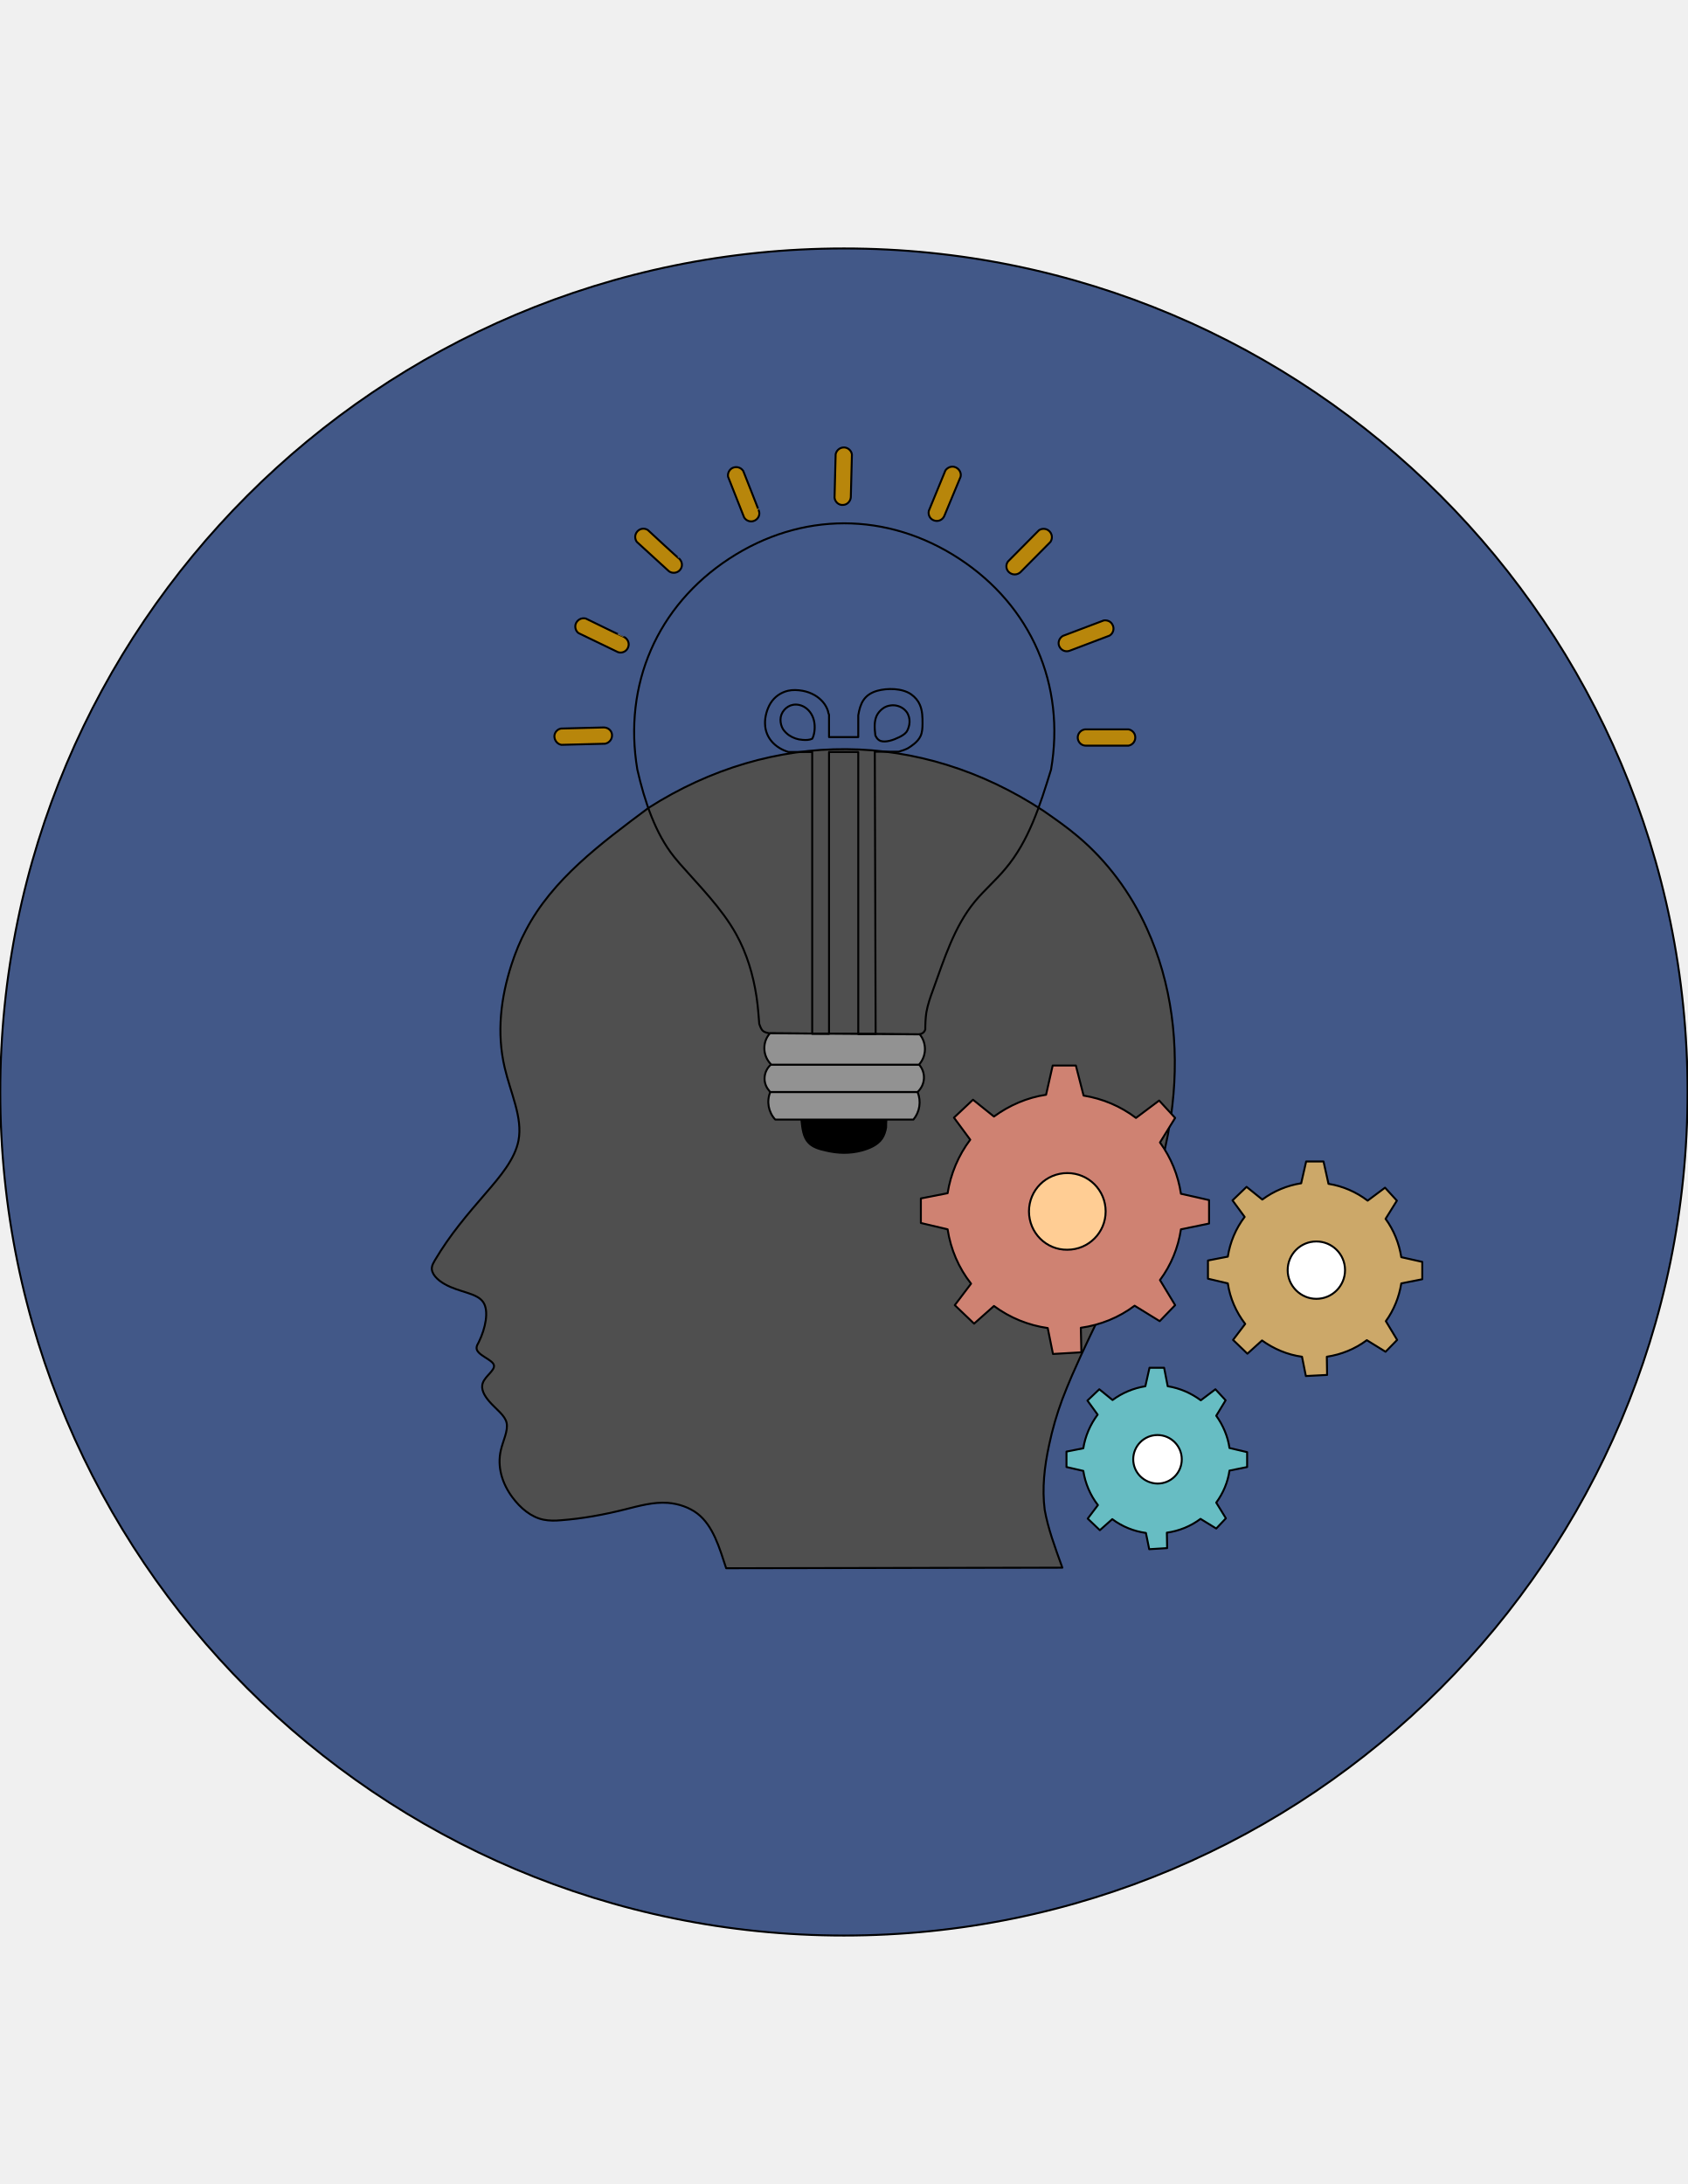
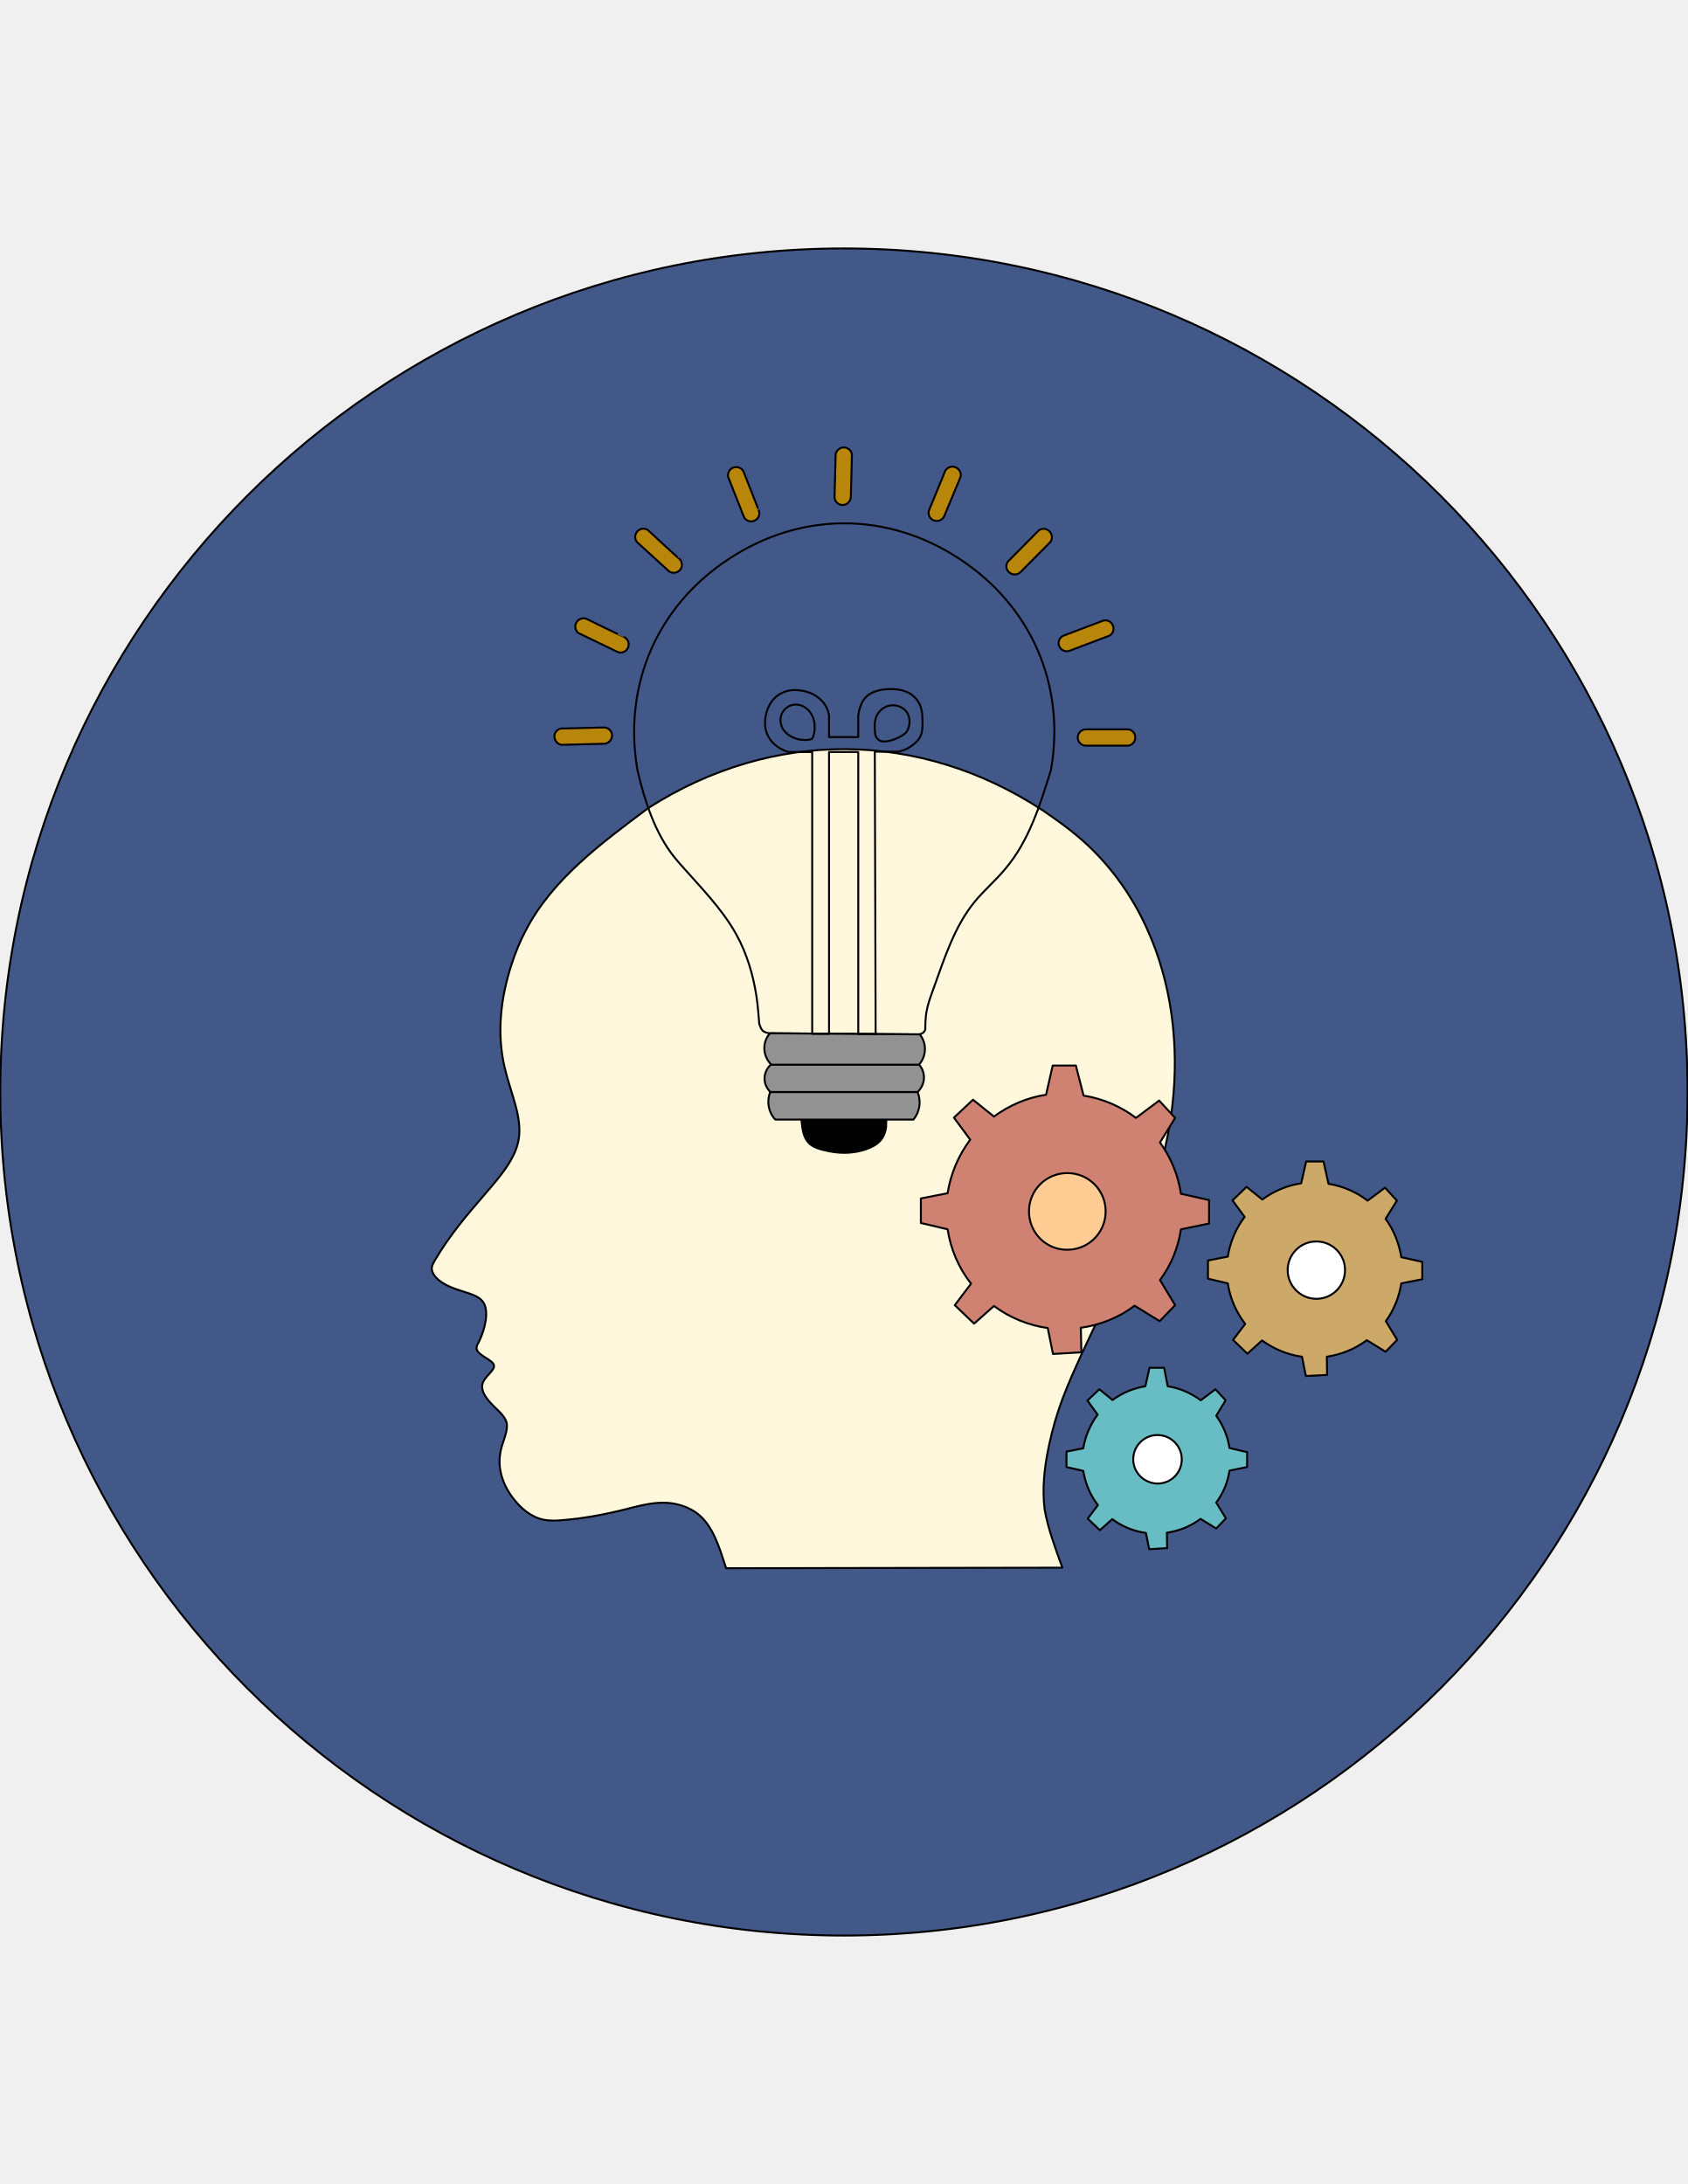
<svg xmlns="http://www.w3.org/2000/svg" version="1.1" x="0px" y="0px" viewBox="0 0 612 792" style="enable-background:new 0 0 612 792;" xml:space="preserve">
  <style type="text/css">
	.st0{fill:none;stroke:#000000;stroke-width:0.709;stroke-linecap:round;stroke-linejoin:round;stroke-miterlimit:10;}
	.st1{fill:none;stroke:#000000;stroke-width:0.709;stroke-linecap:round;stroke-linejoin:round;stroke-miterlimit:10;}
	.fundo{fill: #425888;}
- 	.cabeca{fill: #4F4F4F;}
+ 	.cabeca{fill: #FFF8DC;}
	.luz{fill: #B8860B;}
	.engrenagem{fill: #cf8272;}
	.engrenagem2{fill: #cca869;}
	.engrenagem3{fill: #67bdc3;}
	.socket-conec{fill: black;}
	.socket{fill: #929292;}
	.eng-circulo{fill: white;}
	.eng-circulo-cabeca{fill: #ffcd94;}
</style>
  <g id="Circulo">
    <g id="CIRCLE_3_">
      <path class="st1 fundo" d="M0.1,396C0.1,227.1,137.1,90.1,306,90.1S611.9,227.1,611.9,396S474.9,701.9,306,701.9S0.1,564.9,0.1,396    L0.1,396z" />
    </g>
  </g>
  <g id="Cabeça">
    <g id="SPLINE_4_">
      <path class="st1 cabeca" d="M385.2,568.5c-42.5,0.1-82.2,0.1-121.9,0.2c0-0.1-0.1-0.2-0.1-0.3c-2.3-7-4.6-15.1-10.3-19.5    c-3-2.3-6.9-3.6-10.7-3.9c-5.3-0.4-10.5,1.1-15.7,2.4c-7.6,1.9-15.2,3.3-23.1,3.9c-2.1,0.2-4.3,0.2-6.3-0.2    c-4.5-0.9-8.4-4.2-11.3-8.1c-3.7-5-5.6-11-4.2-17.1c0.8-3.5,2.7-7,2.1-9.9c-0.6-2.8-3.8-4.9-6.3-7.8c-1.8-2.1-3.2-4.5-2.3-6.8    c0.9-2.4,4.4-4.5,4-6.3c-0.4-2.1-6.4-3.7-6.3-6.3c0-0.7,0.4-1.4,0.8-2.1c2.4-4.9,3.8-11.3,1.6-14.5c-2.3-3.4-8.6-3.5-13.9-6.5    c-2.7-1.5-5-3.8-4.7-6.1c0.1-0.9,0.6-1.7,1.1-2.6c5.5-9.3,11.7-16.5,18.6-24.5c5-5.8,10.4-12.1,11.7-18.9c1.6-8.3-2.9-17.3-5-26.4    c-3-12.7-1.4-25.5,2.5-37.5c1.4-4.3,3.1-8.5,5.2-12.4c9.6-18.4,27-31.3,44.4-44.3c45.1-28.8,98.5-28.4,143.2,1    c4.3,3,8.5,5.9,12.5,9.3c10.6,8.9,19.2,20.5,25,33.3c9.1,19.9,11.8,42.5,9.3,64.2c-1.6,14-5.3,27.6-10.3,40.7    c-7.5,19.6-17.7,38-26.1,57.3c-1.2,2.8-2.4,5.7-3.5,8.6c-2,5.4-3.6,10.9-4.8,16.6c-1.7,7.8-2.6,15.8-1.6,23.5    C380,554.3,382.5,561,385.2,568.5z" />
    </g>
  </g>
  <g id="Luz_9">
    <g id="LWPOLYLINE">
      <path class="st0 luz" d="M409.2,270.4c1.6-0.3,2.7-1.8,2.4-3.5c-0.2-1.2-1.2-2.2-2.4-2.4c0,0-15.8,0-15.8,0c-1.6,0.2-2.8,1.7-2.6,3.3    c0.2,1.5,1.4,2.6,2.9,2.6H409.2z">
        <set id="show" attributeName="visibility" attributeType="CSS" to="visible" begin="0s; hide.end" dur="1s" fill="freeze" />
        <set id="hide" attributeName="visibility" attributeType="CSS" to="hidden" begin="show.end" dur="1s" fill="freeze" />
      </path>
    </g>
  </g>
  <g id="Luz_8">
    <g id="LWPOLYLINE_1_">
      <path class="st0 luz" d="M402.3,230.5c1.4-0.8,1.9-2.7,1-4.1c-0.6-1.1-1.9-1.6-3.1-1.4l-14.8,5.6c-1.4,0.8-2,2.6-1.2,4    c0.7,1.3,2.2,1.9,3.6,1.4C387.8,236,402.3,230.5,402.3,230.5z">
        <set id="show" attributeName="visibility" attributeType="CSS" to="visible" begin="0s; hide.end" dur="1s" fill="freeze" />
        <set id="hide" attributeName="visibility" attributeType="CSS" to="hidden" begin="show.end" dur="1s" fill="freeze" />
      </path>
    </g>
  </g>
  <g id="Luz_7">
    <g id="LWPOLYLINE_2_">
      <path class="st0 luz" d="M380.9,196.5c0.9-1.4,0.6-3.2-0.8-4.2c-1-0.7-2.4-0.7-3.4,0l-11.2,11.3c-1,1.3-0.7,3.2,0.6,4.1    c1.2,0.9,2.8,0.8,3.9-0.2L380.9,196.5z">
        <set id="show" attributeName="visibility" attributeType="CSS" to="visible" begin="0s; hide.end" dur="1s" fill="freeze" />
        <set id="hide" attributeName="visibility" attributeType="CSS" to="hidden" begin="show.end" dur="1s" fill="freeze" />
      </path>
    </g>
  </g>
  <g id="Luz_6">
    <g id="LWPOLYLINE_3_">
      <path class="st0 luz" d="M348.3,172.9c0.4-1.6-0.7-3.2-2.3-3.6c-1.2-0.3-2.5,0.3-3.2,1.3c0,0-6,14.6-6,14.6c-0.4,1.6,0.5,3.2,2.1,3.6    c1.4,0.4,2.9-0.3,3.5-1.7L348.3,172.9z">
        <set id="show" attributeName="visibility" attributeType="CSS" to="visible" begin="0s; hide.end" dur="1s" fill="freeze" />
        <set id="hide" attributeName="visibility" attributeType="CSS" to="hidden" begin="show.end" dur="1s" fill="freeze" />
      </path>
    </g>
  </g>
  <g id="Luz_5">
    <g id="LWPOLYLINE_4_">
      <path class="st0 luz" d="M308.9,164.8c-0.2-1.6-1.8-2.8-3.4-2.5c-1.2,0.2-2.2,1.1-2.5,2.4c0,0-0.4,15.8-0.4,15.8    c0.2,1.6,1.6,2.8,3.2,2.6c1.5-0.1,2.6-1.4,2.7-2.8C308.5,180.3,308.9,164.8,308.9,164.8z">
        <set id="show" attributeName="visibility" attributeType="CSS" to="visible" begin="0s; hide.end" dur="1s" fill="freeze" />
        <set id="hide" attributeName="visibility" attributeType="CSS" to="hidden" begin="show.end" dur="1s" fill="freeze" />
      </path>
    </g>
  </g>
  <g id="Luz_4">
    <g id="LWPOLYLINE_5_">
      <path class="st0 luz" d="M269.5,170.8c-0.9-1.4-2.7-1.8-4.1-1c-1.1,0.7-1.6,1.9-1.4,3.1l5.8,14.7c0.8,1.4,2.6,1.9,4,1.1    c1.3-0.7,1.9-2.3,1.3-3.6C275.2,185.2,269.5,170.8,269.5,170.8z">
        <set id="show" attributeName="visibility" attributeType="CSS" to="visible" begin="0s; hide.end" dur="1s" fill="freeze" />
        <set id="hide" attributeName="visibility" attributeType="CSS" to="hidden" begin="show.end" dur="1s" fill="freeze" />
      </path>
    </g>
  </g>
  <g id="Luz_3">
    <g id="LWPOLYLINE_6_">
      <path class="st0 luz" d="M234.9,192.2c-1.4-0.9-3.2-0.5-4.1,0.9c-0.7,1.1-0.6,2.4,0.1,3.4c0,0,11.7,10.7,11.7,10.7    c1.3,0.9,3.2,0.6,4.1-0.7c0.9-1.2,0.7-2.8-0.4-3.9C246.2,202.7,234.9,192.2,234.9,192.2z">
        <set id="show" attributeName="visibility" attributeType="CSS" to="visible" begin="0s; hide.end" dur="1s" fill="freeze" />
        <set id="hide" attributeName="visibility" attributeType="CSS" to="hidden" begin="show.end" dur="1s" fill="freeze" />
      </path>
    </g>
  </g>
  <g id="Luz_2">
    <g id="LWPOLYLINE_7_">
      <path class="st0 luz" d="M212.4,224.3c-1.6-0.4-3.2,0.5-3.7,2.1c-0.3,1.2,0.1,2.5,1.1,3.2l14.3,6.9c1.5,0.5,3.2-0.3,3.7-1.9    c0.5-1.4-0.2-2.9-1.5-3.6C226.3,231.1,212.4,224.3,212.4,224.3z">
        <set id="show" attributeName="visibility" attributeType="CSS" to="visible" begin="0s; hide.end" dur="1s" fill="freeze" />
        <set id="hide" attributeName="visibility" attributeType="CSS" to="hidden" begin="show.end" dur="1s" fill="freeze" />
      </path>
    </g>
  </g>
  <g id="luz_1">
    <g id="LWPOLYLINE_8_">
      <path class="st0 luz" d="M203.4,264.2c-1.6,0.3-2.7,1.9-2.3,3.5c0.3,1.2,1.2,2.2,2.5,2.4c0,0,15.8-0.4,15.8-0.4    c1.6-0.3,2.7-1.8,2.5-3.4c-0.2-1.5-1.5-2.5-3-2.5L203.4,264.2z">
        <set id="show" attributeName="visibility" attributeType="CSS" to="visible" begin="0s; hide.end" dur="1s" fill="freeze" />
        <set id="hide" attributeName="visibility" attributeType="CSS" to="hidden" begin="show.end" dur="1s" fill="freeze" />
      </path>
    </g>
  </g>
  <g id="Lampada">
    <g id="SPLINE">
      <path class="st1" d="M335.5,373.3c0-2.1,0.1-4.2,0.4-6.2c0.5-2.8,1.4-5.4,2.4-8.1c4.1-11.3,7.7-23,15.2-32.1    c3.4-4.1,7.6-7.7,11-11.8c8.5-10,12.6-23,16.6-36c5.3-30.8-7.2-59.4-33.3-76.5s-57.3-17.1-83.4,0c-26.1,17.1-38.5,45.7-33.3,76.5    c2.6,11.4,6.5,23.1,13.3,31.6c0.7,0.8,1.3,1.6,2,2.4c7,8,15.3,16.2,20.6,25.8c3.8,6.9,6.1,14.6,7.3,22.5c0.6,3.9,0.8,7.8,1,9.9    c0.9,2.5,1.2,2.9,3.6,3.4c18,0.1,35.9,0.3,53.9,0.4C334.2,375.1,335.2,374.4,335.5,373.3z">
        <set id="show" attributeName="fill" attributeType="CSS" to="#ffd652" begin="0s; hide.end" dur="1s" fill="freeze" />
        <set id="hide" attributeName="fill" attributeType="CSS" to="white" begin="show.end" dur="1s" fill="freeze" />
      </path>
    </g>
    <g id="SPLINE_5_">
      <path class="st1 socket-conec" d="M321.4,406c-10.3,0.1-20.5,0.1-30.8,0.2c0.3,3.1,0.7,6.2,2.5,8.1c1.4,1.6,3.8,2.4,6.2,2.9    c4.5,1.1,8.9,1.2,13.3,0c2.8-0.8,5.6-2,7.2-4.3c0.8-1.2,1.3-2.7,1.5-4.1C321.3,407.8,321.3,406.8,321.4,406" />
    </g>
    <g id="LWPOLYLINE_24_">
      <path class="st1 socket" d="M332.7,396h-53.4c-1.4,3.4-0.7,7.3,1.8,10h50.1C333.5,403.2,334.1,399.4,332.7,396z" />
    </g>
    <g id="LWPOLYLINE_25_">
      <path class="st1 socket" d="M279.3,396c-0.2-0.2-0.4-0.4-0.5-0.6c-2.4-2.8-2-7,0.8-9.4h53.6c2.6,2.9,2.4,7.3-0.5,10    C332.7,396,279.3,396,279.3,396z" />
    </g>
    <g id="LWPOLYLINE_26_">
      <path class="st1 socket" d="M279.6,386c-3.1-3.1-3.3-8.1-0.4-11.3c0,0,53.9,0.4,53.9,0.4l0.4,0c2.6,3.2,2.5,7.9-0.3,11H279.6z" />
    </g>
  </g>
  <g id="Resistencia">
    <g id="SPLINE_1_">
      <path class="st1" d="M317.5,375c-2.1,0-4.2,0-6.3,0c0-34.1,0-68.2,0-102.3c-3.5,0-7.1,0-10.6,0c0,34.1,0,68.1,0,102.2    c-2,0-4.1,0-6.1,0c0-34.1,0-68.1,0-102.2c-2.9,0-5.7,0-8.6,0c-4.9-1.5-8.4-5.2-8.5-10.2c-0.1-2.5,0.7-5.4,2-7.5    c1.5-2.4,3.8-3.9,6.3-4.5c1.7-0.4,3.6-0.3,5.3,0c1.6,0.3,3,0.8,4.4,1.6c2.2,1.3,4,3.2,4.8,5.7c0.1,0.5,0.2,1,0.4,1.4    c0,2.7,0,5.4,0,8.1c3.5,0,7.1,0,10.6,0c0-2.6,0-5.3,0-7.9c0.7-4.2,2-7.5,6.9-8.9c3.6-1,9-1,12.3,1.3c1.4,1,2.5,2.3,3.1,3.7    c1,2.3,1,4.6,1,6.9c0,1.6-0.1,3.2-0.7,4.5c-0.5,1.1-1.4,2.1-2.4,2.9c-0.7,0.6-1.5,1.1-2.3,1.6c-1,0.5-2.2,0.9-3.3,1.2    c-2.9,0-5.8,0-8.6,0C317.3,306.8,317.4,340.9,317.5,375z">
        <set id="show" attributeName="fill" attributeType="CSS" to="#f78e12" begin="0s; hide.end" dur="1s" fill="freeze" />
        <set id="hide" attributeName="fill" attributeType="CSS" to="#929292" begin="show.end" dur="1s" fill="freeze" />
      </path>
    </g>
    <g id="SPLINE_2_">
      <path class="st1" d="M294.5,267.9c0.7-1.2,1.1-3.5,0.8-5.7c-0.3-2.3-1.5-4.4-3.3-5.6c-1.3-0.9-3-1.3-4.5-1    c-1.2,0.2-2.3,0.9-3.1,1.8c-0.9,1-1.4,2.3-1.4,3.6c0,1.2,0.3,2.4,0.9,3.4c0.6,0.9,1.4,1.7,2.3,2.3c1.4,0.9,3,1.5,4.8,1.6    C292.2,268.4,293.4,268.4,294.5,267.9z" />
    </g>
    <g id="SPLINE_3_">
      <path class="st1" d="M317.4,266.7c-0.3-2.5-0.5-5.1,0.5-7.2c0.5-1,1.2-1.8,2.1-2.5c0.9-0.7,2-1.1,3.1-1.2c1.6-0.2,3.4,0.3,4.7,1.4    c0.6,0.5,1.2,1.2,1.5,2c0.5,1.1,0.6,2.4,0.4,3.6c-0.2,0.9-0.5,1.9-1,2.6c-0.6,0.8-1.6,1.4-2.6,1.9c-2.2,1.1-4.9,2-6.8,1.4    C318.6,268.4,318,268,317.4,266.7z" />
    </g>
  </g>
  <g id="Engrenagem_1">
    <g id="LWPOLYLINE_13_">
      <path class="st1 engrenagem" d="M392.9,397.3c6.9,1.1,13.5,3.9,19,8.1l8.4-6.3l5.8,6.3l-5.5,8.9c4,5.5,6.6,11.9,7.6,18.6l10.2,2.3l0,8.5    l-10.2,2.1c-1,6.7-3.6,13-7.6,18.4l5.5,9.1l-5.6,5.8l-9.1-5.6c-5.7,4.3-12.4,7-19.5,8l0.2,8.9l-10.3,0.6l-1.9-9.4    c-7-1-13.7-3.7-19.5-8c0,0-7.2,6.4-7.2,6.4l-7-6.7l5.9-7.8c-4.5-5.7-7.4-12.5-8.5-19.7l-9.7-2.3v-8.9l9.7-1.9    c1.1-7,3.9-13.7,8.2-19.4l-5.9-8l6.9-6.5c0,0,7.6,6.1,7.6,6.1c5.6-4.1,12.1-6.9,18.9-7.9l2.4-10.6h8.4L392.9,397.3z" />
    </g>
    <g id="CIRCLE">
      <path class="st1 eng-circulo-cabeca" d="M373.1,439.3c0-7.7,6.2-13.9,13.9-13.9c7.7,0,13.9,6.2,13.9,13.9c0,7.7-6.2,13.9-13.9,13.9    C379.3,453.3,373.1,447,373.1,439.3L373.1,439.3z" />
    </g>
  </g>
  <g id="Engrenagem_2">
    <g id="LWPOLYLINE_18_">
      <path class="st1 engrenagem2" d="M481.7,429.3c5.1,0.8,10,2.9,14.2,6.1l6.3-4.7l4.3,4.7l-4.1,6.6c3,4.1,4.9,8.9,5.7,13.9l7.6,1.7    c0,0,0,6.3,0,6.3s-7.6,1.5-7.6,1.5c-0.8,5-2.7,9.7-5.6,13.7l4.1,6.8l-4.2,4.3l-6.8-4.2c-4.3,3.2-9.2,5.2-14.5,6l0.1,6.6l-7.7,0.4    c0,0-1.4-7-1.4-7c-5.2-0.7-10.2-2.8-14.5-5.9l-5.3,4.8l-5.2-5l4.4-5.8c-3.3-4.3-5.5-9.3-6.3-14.7c0,0-7.2-1.7-7.2-1.7v-6.6    l7.2-1.4c0.8-5.2,2.9-10.2,6.1-14.4l-4.4-6l5.1-4.9l5.7,4.6c4.2-3.1,9-5.1,14.1-5.9c0,0,1.8-7.9,1.8-7.9h6.3L481.7,429.3z" />
    </g>
    <g id="CIRCLE_1_">
      <path class="st1 eng-circulo" d="M466.9,460.6c0-5.7,4.6-10.4,10.4-10.4c5.7,0,10.4,4.6,10.4,10.4c0,5.7-4.6,10.4-10.4,10.4    C471.6,471,466.9,466.3,466.9,460.6L466.9,460.6z" />
    </g>
  </g>
  <g id="Engrenagem_3">
    <g id="LWPOLYLINE_23_">
      <path class="st1 engrenagem3" d="M423.4,502.7c4.4,0.7,8.5,2.5,12,5.1c0,0,5.3-4,5.3-4l3.7,4c0,0-3.4,5.6-3.4,5.6c2.5,3.5,4.2,7.5,4.8,11.7    l6.4,1.5l0,5.4l-6.4,1.3c-0.6,4.2-2.3,8.2-4.8,11.6l3.5,5.7c0,0-3.5,3.7-3.5,3.7l-5.7-3.5c-3.6,2.7-7.8,4.4-12.2,5l0.1,5.6    l-6.5,0.4l-1.2-5.9c-4.4-0.6-8.6-2.3-12.2-5l-4.5,4l-4.4-4.2l3.7-4.9c-2.8-3.6-4.6-7.9-5.3-12.4l-6.1-1.4v-5.6l6.1-1.2    c0.7-4.4,2.5-8.6,5.2-12.2l-3.7-5.1l4.3-4.1l4.8,3.9c3.5-2.6,7.6-4.3,11.9-5l1.5-6.7h5.3L423.4,502.7z" />
    </g>
    <g id="CIRCLE_2_">
      <path class="st1 eng-circulo" d="M410.9,529.2c0-4.8,3.9-8.8,8.8-8.8c4.8,0,8.8,3.9,8.8,8.8s-3.9,8.8-8.8,8.8    C414.8,537.9,410.9,534,410.9,529.2L410.9,529.2z" />
    </g>
  </g>
</svg>
